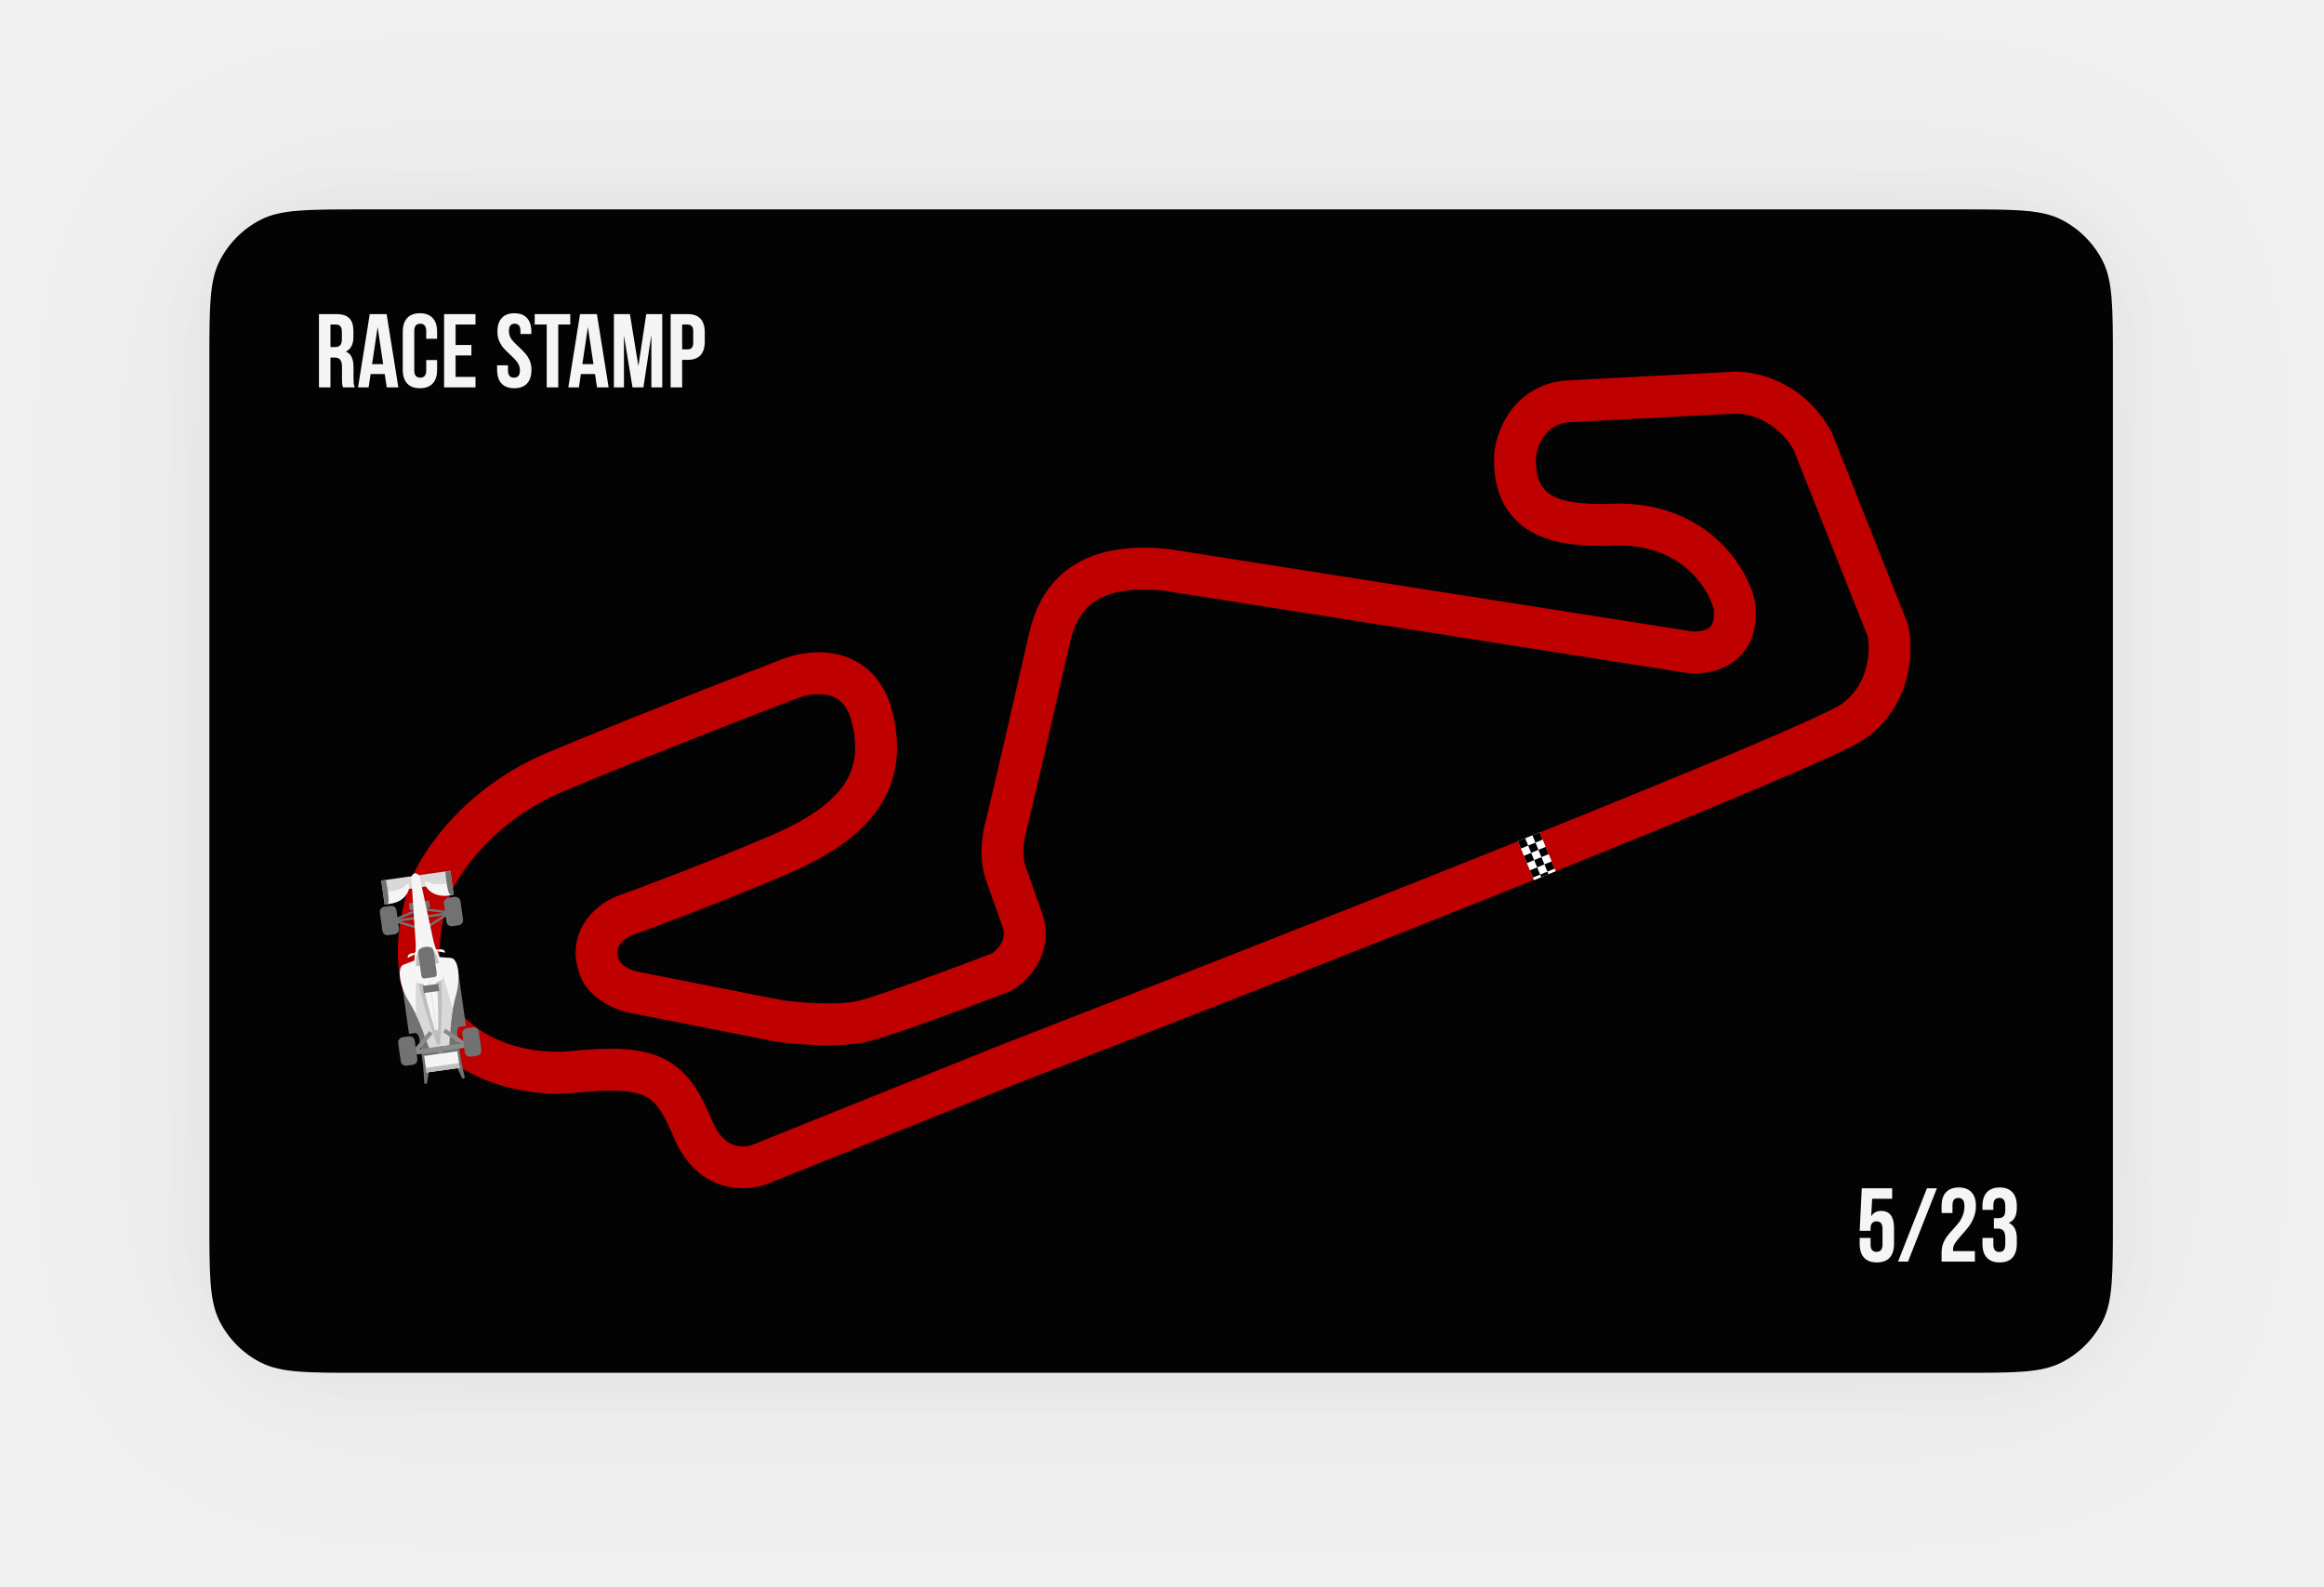
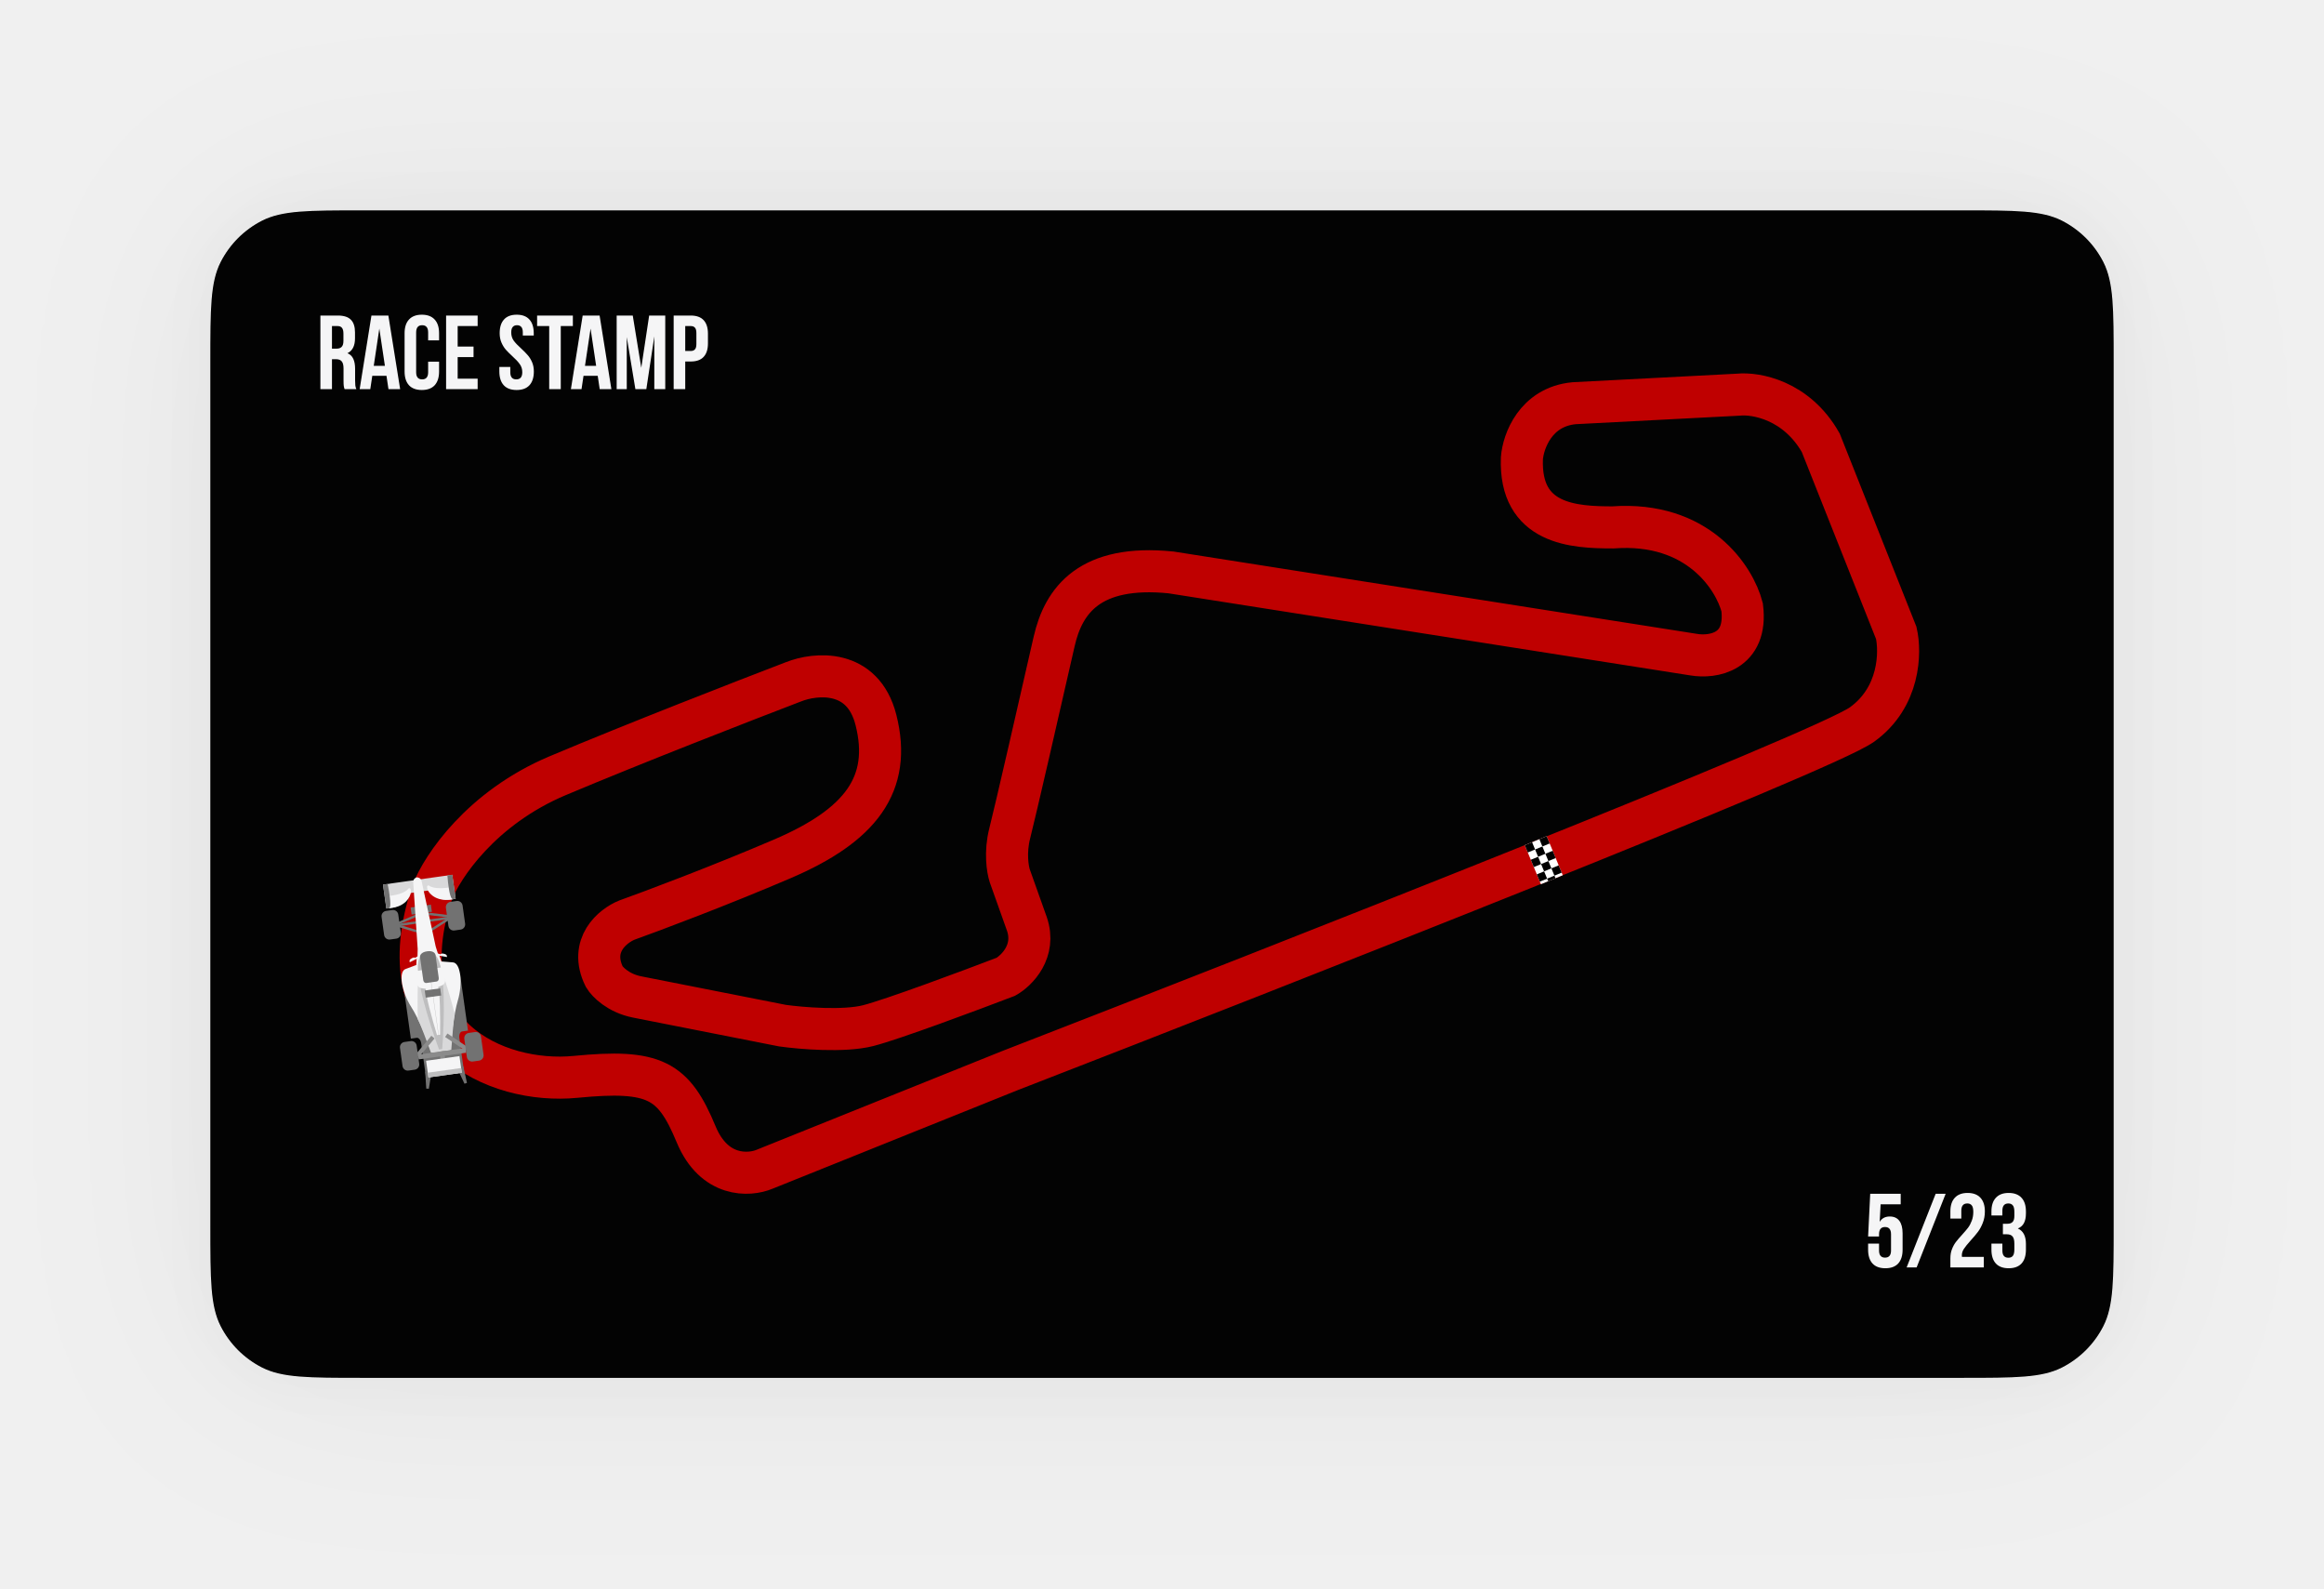
- <svg xmlns="http://www.w3.org/2000/svg" width="444" height="303" viewBox="0 0 444 303" fill="none">
+ <svg xmlns="http://www.w3.org/2000/svg" width="442" height="302" viewBox="0 0 442 302" fill="none">
  <g filter="url(#filter0_dd_715_35122)">
-     <path d="M40 68.8C40 58.719 40 53.679 41.962 49.828C43.688 46.441 46.441 43.688 49.828 41.962C53.679 40 58.719 40 68.8 40H374.867C384.948 40 389.988 40 393.839 41.962C397.225 43.688 399.979 46.441 401.705 49.828C403.667 53.679 403.667 58.719 403.667 68.8V233.45C403.667 243.531 403.667 248.571 401.705 252.422C399.979 255.809 397.225 258.562 393.839 260.288C389.988 262.25 384.948 262.25 374.867 262.25H68.8C58.719 262.25 53.679 262.25 49.828 260.288C46.441 258.562 43.688 255.809 41.962 252.422C40 248.571 40 243.531 40 233.45V68.8Z" fill="#030303" />
+     <path d="M40 68.8C40 58.719 40 53.679 41.962 49.828C43.688 46.441 46.441 43.688 49.828 41.962C53.679 40 58.719 40 68.8 40H373.2C383.281 40 388.321 40 392.172 41.962C395.559 43.688 398.312 46.441 400.038 49.828C402 53.679 402 58.719 402 68.8V233.2C402 243.281 402 248.321 400.038 252.172C398.312 255.559 395.559 258.312 392.172 260.038C388.321 262 383.281 262 373.2 262H68.8C58.719 262 53.679 262 49.828 260.038C46.441 258.312 43.688 255.559 41.962 252.172C40 248.321 40 243.281 40 233.2V68.8Z" fill="#030303" />
    <path d="M357.374 237.78C357.374 238.687 357.754 239.14 358.514 239.14C359.274 239.14 359.654 238.687 359.654 237.78V234.7C359.654 233.78 359.274 233.32 358.514 233.32C357.754 233.32 357.374 233.78 357.374 234.7V235.12H355.294L355.694 227H361.494V229H357.674L357.494 232.34C357.907 231.66 358.547 231.32 359.414 231.32C360.214 231.32 360.82 231.593 361.234 232.14C361.647 232.687 361.854 233.48 361.854 234.52V237.64C361.854 238.773 361.574 239.647 361.014 240.26C360.454 240.86 359.64 241.16 358.574 241.16C357.507 241.16 356.694 240.86 356.134 240.26C355.574 239.647 355.294 238.773 355.294 237.64V236.48H357.374V237.78ZM370.043 227L364.523 241H362.623L368.143 227H370.043ZM375.301 230.44C375.301 229.84 375.201 229.427 375.001 229.2C374.814 228.96 374.534 228.84 374.161 228.84C373.401 228.84 373.021 229.3 373.021 230.22V231.72H370.941V230.36C370.941 229.227 371.221 228.36 371.781 227.76C372.341 227.147 373.154 226.84 374.221 226.84C375.287 226.84 376.101 227.147 376.661 227.76C377.221 228.36 377.501 229.227 377.501 230.36C377.501 231.147 377.367 231.873 377.101 232.54C376.847 233.193 376.541 233.76 376.181 234.24C375.821 234.72 375.354 235.273 374.781 235.9C374.207 236.54 373.787 237.06 373.521 237.46C373.254 237.86 373.121 238.273 373.121 238.7C373.121 238.833 373.127 238.933 373.141 239H377.301V241H370.941V239.28C370.941 238.627 371.041 238.047 371.241 237.54C371.441 237.02 371.687 236.567 371.981 236.18C372.274 235.793 372.661 235.34 373.141 234.82C373.634 234.273 374.021 233.82 374.301 233.46C374.581 233.087 374.814 232.647 375.001 232.14C375.201 231.633 375.301 231.067 375.301 230.44ZM383.11 230.44C383.11 229.84 383.01 229.427 382.81 229.2C382.624 228.96 382.344 228.84 381.97 228.84C381.21 228.84 380.83 229.3 380.83 230.22V231.12H378.75V230.36C378.75 229.227 379.03 228.36 379.59 227.76C380.15 227.147 380.964 226.84 382.03 226.84C383.097 226.84 383.91 227.147 384.47 227.76C385.03 228.36 385.31 229.227 385.31 230.36V230.72C385.31 231.48 385.184 232.1 384.93 232.58C384.677 233.047 384.29 233.387 383.77 233.6C384.797 234.053 385.31 235.033 385.31 236.54V237.64C385.31 238.773 385.03 239.647 384.47 240.26C383.91 240.86 383.097 241.16 382.03 241.16C380.964 241.16 380.15 240.86 379.59 240.26C379.03 239.647 378.75 238.773 378.75 237.64V236.48H380.83V237.78C380.83 238.7 381.21 239.16 381.97 239.16C382.344 239.16 382.624 239.047 382.81 238.82C383.01 238.58 383.11 238.167 383.11 237.58V236.48C383.11 235.84 382.997 235.387 382.77 235.12C382.544 234.84 382.177 234.7 381.67 234.7H380.93V232.7H381.79C382.23 232.7 382.557 232.587 382.77 232.36C382.997 232.133 383.11 231.753 383.11 231.22V230.44Z" fill="#F5F5F6" />
    <path d="M65.537 74C65.457 73.773 65.403 73.56 65.377 73.36C65.35 73.16 65.337 72.8 65.337 72.28V70.08C65.337 69.44 65.223 68.987 64.997 68.72C64.77 68.44 64.403 68.3 63.897 68.3H63.137V74H60.937V60H64.257C65.39 60 66.217 60.267 66.737 60.8C67.257 61.32 67.517 62.127 67.517 63.22V64.32C67.517 65.76 67.037 66.707 66.077 67.16C66.597 67.373 66.97 67.733 67.197 68.24C67.423 68.733 67.537 69.367 67.537 70.14V72.3C67.537 72.7 67.55 73.027 67.577 73.28C67.603 73.52 67.67 73.76 67.777 74H65.537ZM63.137 66.3H63.997C64.437 66.3 64.763 66.187 64.977 65.96C65.203 65.733 65.317 65.353 65.317 64.82V63.44C65.317 62.933 65.223 62.567 65.037 62.34C64.863 62.113 64.583 62 64.197 62H63.137V66.3ZM73.884 74L73.504 71.46H70.804L70.424 74H68.404L70.644 60H73.864L76.104 74H73.884ZM73.204 69.56L72.144 62.48L71.084 69.56H73.204ZM83.508 70.64C83.508 71.773 83.228 72.647 82.668 73.26C82.108 73.86 81.295 74.16 80.228 74.16C79.162 74.16 78.348 73.86 77.788 73.26C77.228 72.647 76.948 71.773 76.948 70.64V63.36C76.948 62.227 77.228 61.36 77.788 60.76C78.348 60.147 79.162 59.84 80.228 59.84C81.295 59.84 82.108 60.147 82.668 60.76C83.228 61.36 83.508 62.227 83.508 63.36V64.72H81.428V63.22C81.428 62.3 81.048 61.84 80.288 61.84C79.528 61.84 79.148 62.3 79.148 63.22V70.78C79.148 71.687 79.528 72.14 80.288 72.14C81.048 72.14 81.428 71.687 81.428 70.78V68.78H83.508V70.64ZM90.063 65.9V67.9H87.043V72H90.843V74H84.843V60H90.843V62H87.043V65.9H90.063ZM95.032 63.36C95.032 62.227 95.305 61.36 95.852 60.76C96.398 60.147 97.205 59.84 98.272 59.84C99.338 59.84 100.145 60.147 100.692 60.76C101.238 61.36 101.512 62.227 101.512 63.36V63.8H99.432V63.22C99.432 62.74 99.338 62.393 99.152 62.18C98.965 61.953 98.692 61.84 98.332 61.84C97.972 61.84 97.698 61.953 97.512 62.18C97.325 62.393 97.232 62.74 97.232 63.22C97.232 63.807 97.385 64.32 97.692 64.76C98.012 65.2 98.485 65.7 99.112 66.26C99.632 66.74 100.052 67.167 100.372 67.54C100.692 67.9 100.965 68.34 101.192 68.86C101.418 69.38 101.532 69.973 101.532 70.64C101.532 71.773 101.252 72.647 100.692 73.26C100.132 73.86 99.318 74.16 98.252 74.16C97.185 74.16 96.372 73.86 95.812 73.26C95.252 72.647 94.972 71.773 94.972 70.64V69.78H97.052V70.78C97.052 71.687 97.432 72.14 98.192 72.14C98.952 72.14 99.332 71.687 99.332 70.78C99.332 70.193 99.172 69.68 98.852 69.24C98.545 68.8 98.078 68.3 97.452 67.74C96.932 67.26 96.512 66.84 96.192 66.48C95.872 66.107 95.598 65.66 95.372 65.14C95.145 64.62 95.032 64.027 95.032 63.36ZM108.952 60V62H106.652V74H104.452V62H102.152V60H108.952ZM114.059 74L113.679 71.46H110.979L110.599 74H108.579L110.819 60H114.039L116.279 74H114.059ZM113.379 69.56L112.319 62.48L111.259 69.56H113.379ZM123.464 60H126.524V74H124.444V63.96L122.924 74H120.844L119.204 64.1V74H117.284V60H120.344L121.964 69.94L123.464 60ZM131.364 60C132.458 60 133.278 60.293 133.824 60.88C134.371 61.467 134.644 62.327 134.644 63.46V65.28C134.644 66.413 134.371 67.273 133.824 67.86C133.278 68.447 132.458 68.74 131.364 68.74H130.324V74H128.124V60H131.364ZM130.324 66.74H131.364C131.724 66.74 131.991 66.64 132.164 66.44C132.351 66.24 132.444 65.9 132.444 65.42V63.32C132.444 62.84 132.351 62.5 132.164 62.3C131.991 62.1 131.724 62 131.364 62H130.324V66.74Z" fill="#F5F5F6" />
    <path d="M192.05 203.588L145.423 222.33C142.512 223.56 135.831 223.953 132.397 215.689C128.105 205.359 124.552 203.293 109.454 204.768C94.356 206.244 73.04 196.799 82.218 169.645C84.093 164.824 91.484 153.647 106.049 147.508C120.614 141.369 142.019 133.046 150.9 129.651C155.094 127.979 164.103 127.083 166.59 136.883C169.699 149.132 163.63 156.954 148.828 163.299C136.986 168.376 124.157 173.187 119.223 174.958C116.559 176.04 111.97 179.71 114.93 185.731C115.523 186.715 117.595 188.86 121.147 189.568C124.7 190.276 141.081 193.503 148.828 195.028C152.331 195.52 160.492 196.209 165.11 195.028C169.728 193.848 184.501 188.338 191.31 185.731C193.382 184.55 197.083 180.89 195.307 175.696L192.05 166.546C191.656 165.365 191.103 162.089 192.05 158.429C192.998 154.769 198.07 132.603 200.487 121.977C202.278 114.108 207.296 107.308 222.691 108.843L322.162 124.487C325.665 125.077 332.405 124.103 331.339 115.484C329.908 109.926 322.991 99.103 306.768 100.284C299.366 100.284 288.975 99.782 289.449 87.15C289.696 83.952 292.025 77.38 299.366 76.671L330.599 75.048C333.905 74.704 341.671 76.052 346.29 84.198L360.648 120.354C361.487 123.994 361.358 132.574 354.135 137.768C346.911 142.963 243.069 183.812 192.05 203.588Z" stroke-width="8" stroke="#BF0000" />
    <g clip-path="url(#clip0_715_35122)">
      <g clip-path="url(#clip1_715_35122)">
        <rect width="6" height="24" transform="translate(290 160.715) rotate(-22.4086)" fill="white" />
        <rect width="1.5" height="1.5" transform="translate(290 160.715) rotate(-22.4086)" fill="black" />
        <rect width="1.5" height="1.5" transform="translate(291.145 163.488) rotate(-22.4086)" fill="black" />
        <rect width="1.5" height="1.5" transform="translate(292.287 166.262) rotate(-22.4086)" fill="black" />
        <rect width="1.5" height="1.5" transform="translate(291.959 161.53) rotate(-22.4086)" fill="black" />
        <rect width="1.5" height="1.5" transform="translate(293.102 164.303) rotate(-22.4086)" fill="black" />
        <rect width="1.5" height="1.5" transform="translate(294.246 167.077) rotate(-22.4086)" fill="black" />
        <rect width="1.5" height="1.5" transform="translate(292.773 159.571) rotate(-22.4086)" fill="black" />
        <rect width="1.5" height="1.5" transform="translate(293.918 162.345) rotate(-22.4086)" fill="black" />
        <rect width="1.5" height="1.5" transform="translate(295.061 165.119) rotate(-22.4086)" fill="black" />
        <rect width="1.5" height="1.5" transform="translate(296.203 167.891) rotate(-22.4086)" fill="black" />
        <rect width="1.5" height="1.5" transform="translate(294.732 160.386) rotate(-22.4086)" fill="black" />
        <rect width="1.5" height="1.5" transform="translate(295.875 163.16) rotate(-22.4086)" fill="black" />
        <rect width="1.5" height="1.5" transform="translate(297.02 165.932) rotate(-22.4086)" fill="black" />
      </g>
    </g>
    <rect x="82.139" y="173.375" width="3.889" height="1.373" transform="rotate(172 82.1387 173.375)" fill="#727272" />
    <rect x="85.564" y="174.74" width="4.118" height="0.458" transform="rotate(172 85.5645 174.74)" fill="#727272" />
    <rect x="85.416" y="174.923" width="3.977" height="0.458" transform="rotate(147.149 85.416 174.923)" fill="#727272" />
    <rect width="3.977" height="0.458" transform="matrix(-0.992689 -0.120704 -0.120704 0.992689 85.3711 174.009)" fill="#727272" />
    <rect width="4.118" height="0.458" transform="matrix(0.990268 -0.139173 -0.139173 -0.990268 75.5977 176.142)" fill="#727272" />
    <rect width="3.977" height="0.458" transform="matrix(0.957062 0.289883 0.289883 -0.957062 75.7891 176.276)" fill="#727272" />
    <rect x="75.584" y="175.385" width="3.977" height="0.458" transform="rotate(-22.9327 75.584 175.385)" fill="#727272" />
    <path d="M85.808 166.623L86.381 170.701C83.507 171.29 82.102 169.839 81.758 169.04L79.719 169.327L79.465 167.515L85.808 166.623Z" fill="#D9D9DA" stroke-width="0.5" stroke="#D9D9DA" />
    <path d="M81.47 168.618C82.504 169.397 84.93 169.133 85.901 168.919L86.156 170.732C83.282 171.32 81.877 169.87 81.534 169.071L81.47 168.618Z" fill="#F5F5F6" stroke-width="0.5" stroke-linejoin="round" stroke="#F5F5F6" />
    <path d="M85.81 166.621L86.383 170.699L86.156 170.731C85.743 170.419 85.451 167.904 85.357 166.685L85.81 166.621Z" fill="#727272" stroke-width="0.5" stroke="#727272" />
    <path d="M73.124 168.418L73.695 172.482C76.62 172.255 77.572 170.479 77.682 169.62L79.721 169.333L79.467 167.527L73.124 168.418Z" fill="#D9D9DA" stroke-width="0.5" stroke="#D9D9DA" />
    <path d="M77.848 169.142C77.116 170.164 74.838 170.561 73.897 170.616L74.15 172.419C76.923 172.214 77.813 170.449 77.911 169.593L77.848 169.142Z" fill="#F5F5F6" stroke-width="0.5" stroke-linejoin="round" stroke="#F5F5F6" />
    <path d="M73.124 168.418L73.697 172.496L73.898 172.468C74.169 172.06 73.763 169.561 73.526 168.362L73.124 168.418Z" fill="#727272" stroke-width="0.5" stroke="#727272" />
    <path d="M87.357 197.36L88.567 205.968C88.312 204.156 87.581 203.335 87.247 203.15L84.528 203.533L82.045 185.863L87.482 185.099L89.01 195.972L87.877 196.132C87.563 196.176 87.261 196.68 87.357 197.36Z" fill="#727272" />
    <path d="M88.566 205.968L87.246 203.151" stroke-width="0.5" stroke="black" />
    <path d="M87.926 203.055L87.246 203.151L88.566 205.968L87.926 203.055Z" fill="#727272" stroke-width="0.5" stroke="#727272" />
    <path d="M80.11 198.377L81.32 206.986C81.065 205.173 81.542 204.182 81.812 203.913L84.531 203.531L82.047 185.862L76.611 186.626L78.139 197.499L79.272 197.34C79.586 197.296 80.015 197.698 80.11 198.377Z" fill="#727272" />
    <path d="M81.318 206.987L81.811 203.915" stroke-width="0.5" stroke="black" />
    <path d="M81.131 204.01L81.811 203.915L81.318 206.987L81.131 204.01Z" fill="#727272" stroke-width="0.5" stroke="#727272" />
    <path d="M87.078 190.238C86.321 192.747 85.799 197.579 85.633 199.682L83.82 199.936L79.172 166.862C79.897 166.761 80.163 167.339 80.206 167.641L82.863 179.973L83.28 181.301L83.765 181.464C83.921 181.257 84.283 181.314 84.445 181.368C85.014 181.473 85.048 181.822 84.993 181.984L83.57 181.722L83.956 182.823L86.059 182.989C87.676 182.993 88.023 187.102 87.078 190.238Z" fill="#F5F5F6" />
    <path d="M78.215 191.482C79.634 193.685 81.468 198.186 82.207 200.161L84.02 199.907L79.371 166.832C78.647 166.934 78.55 167.564 78.593 167.866L79.438 180.453L79.402 181.844L78.981 182.134C78.774 181.978 78.442 182.133 78.301 182.229C77.783 182.487 77.847 182.832 77.944 182.973L79.239 182.329L79.172 183.493L77.197 184.233C75.643 184.682 76.442 188.728 78.215 191.482Z" fill="#F5F5F6" />
    <path d="M85.83 199.653L83.791 199.939L81.213 181.59L82.572 181.399C83.399 182.022 85.595 189.213 86.493 192.86C86.258 193.817 85.964 197.863 85.83 199.653Z" fill="#D9D9DA" />
    <path d="M81.98 200.195L84.019 199.908L81.44 181.559L80.081 181.75C79.458 182.577 79.329 190.095 79.471 193.848C79.961 194.703 81.359 198.511 81.98 200.195Z" fill="#D9D9DA" />
    <path d="M83.507 199.573C82.612 197.19 81.352 193.464 80.479 190.031C80.043 188.315 79.701 186.665 79.552 185.289C79.478 184.601 79.451 183.974 79.485 183.439C79.52 182.909 79.617 182.446 79.806 182.099L79.866 181.989L81.119 181.813L81.119 181.812L82.755 181.582L82.843 181.671C83.121 181.952 83.341 182.371 83.521 182.871C83.702 183.376 83.849 183.985 83.966 184.667C84.203 186.032 84.329 187.712 84.383 189.481C84.49 193.022 84.305 196.951 84.102 199.488L83.805 199.497L83.507 199.573Z" fill="#BEBEBF" />
    <path d="M83.372 196.78L83.118 196.836C82.7 195.468 82.094 193.377 81.636 191.551C81.407 190.639 81.214 189.788 81.1 189.125C81.043 188.794 81.004 188.503 80.992 188.272C80.987 188.184 80.988 188.101 80.992 188.026L80.422 187.947C80.236 187.933 79.983 187.899 79.761 187.758C79.516 187.602 79.342 187.34 79.286 186.94L79.001 184.9L78.966 184.653L81.851 184.247L81.852 184.251L81.621 184.283L83.375 196.764L83.398 196.763L83.433 196.755L81.68 184.277L84.332 183.904L84.367 184.152L84.656 186.191C84.712 186.591 84.617 186.891 84.425 187.108C84.25 187.305 84.016 187.407 83.841 187.472L83.315 187.705C83.34 187.776 83.363 187.856 83.383 187.942C83.435 188.167 83.478 188.458 83.514 188.791C83.587 189.46 83.636 190.332 83.668 191.272C83.731 193.153 83.724 195.33 83.699 196.76L83.372 196.78Z" fill="#F5F5F6" />
    <path d="M81.958 188.184L83.725 187.935L83.916 189.294L82.149 189.542L81.958 188.184ZM80.778 188.349L81.957 188.184L82.148 189.542L80.969 189.708L80.778 188.349Z" fill="#727272" />
    <path d="M81.231 180.889C82.409 180.724 82.788 181.286 82.831 181.588L83.435 185.892C83.512 186.435 83.204 186.617 83.04 186.64L82.059 186.778L81.231 180.889ZM81.077 186.919C80.913 186.942 80.567 186.852 80.49 186.309L79.885 182.004C79.843 181.702 80.053 181.057 81.231 180.891L82.058 186.781L81.077 186.919Z" fill="#727272" />
    <rect x="76.369" y="178.344" width="3.203" height="5.49" rx="1" transform="rotate(172 76.3691 178.344)" fill="#727272" />
    <rect x="88.602" y="176.624" width="3.203" height="5.49" rx="1" transform="rotate(172 88.6016 176.624)" fill="#727272" />
    <rect x="88.549" y="199.808" width="4.695" height="0.798" transform="rotate(-146.024 88.5488 199.808)" fill="#8B8B8B" />
    <rect x="88.668" y="200.178" width="4.575" height="0.915" transform="rotate(172 88.668 200.178)" fill="#8B8B8B" />
    <rect x="84.719" y="201.656" width="0.458" height="1.83" transform="rotate(172 84.7188 201.656)" fill="#8B8B8B" />
    <rect width="4.695" height="0.798" transform="matrix(0.643113 -0.765771 -0.765771 -0.643113 79.6289 201.061)" fill="#8B8B8B" />
    <rect width="4.575" height="0.915" transform="matrix(0.990268 -0.139173 -0.139173 -0.990268 79.6172 201.449)" fill="#8B8B8B" />
    <rect width="0.458" height="1.83" transform="matrix(0.990268 -0.139173 -0.139173 -0.990268 83.8223 201.783)" fill="#8B8B8B" />
    <rect x="92.106" y="201.543" width="3.203" height="5.49" rx="1" transform="rotate(172 92.1055 201.543)" fill="#727272" />
    <rect x="87.828" y="203.992" width="6.405" height="3.203" transform="rotate(172 87.8281 203.992)" fill="#F5F5F6" />
    <rect x="87.828" y="203.992" width="6.405" height="0.915" transform="rotate(172 87.8281 203.992)" fill="#BEBEBF" />
    <rect x="79.869" y="203.263" width="3.203" height="5.49" rx="1" transform="rotate(172 79.8691 203.263)" fill="#727272" />
  </g>
  <defs>
-     <filter id="filter0_dd_715_35122" x="0" y="0" width="443.666" height="302.25" filterUnits="userSpaceOnUse" color-interpolation-filters="sRGB">
+     <filter id="filter0_dd_715_35122" x="0" y="0" width="442" height="302" filterUnits="userSpaceOnUse" color-interpolation-filters="sRGB">
      <feFlood flood-opacity="0" result="BackgroundImageFix" />
      <feColorMatrix in="SourceAlpha" type="matrix" values="0 0 0 0 0 0 0 0 0 0 0 0 0 0 0 0 0 0 127 0" result="hardAlpha" />
      <feOffset />
      <feGaussianBlur stdDeviation="20" />
      <feComposite in2="hardAlpha" operator="out" />
      <feColorMatrix type="matrix" values="0 0 0 0 0.012 0 0 0 0 0.012 0 0 0 0 0.012 0 0 0 0.05 0" />
      <feBlend mode="normal" in2="BackgroundImageFix" result="effect1_dropShadow_715_35122" />
      <feColorMatrix in="SourceAlpha" type="matrix" values="0 0 0 0 0 0 0 0 0 0 0 0 0 0 0 0 0 0 127 0" result="hardAlpha" />
      <feOffset />
      <feGaussianBlur stdDeviation="5" />
      <feComposite in2="hardAlpha" operator="out" />
      <feColorMatrix type="matrix" values="0 0 0 0 0.012 0 0 0 0 0.012 0 0 0 0 0.012 0 0 0 0.03 0" />
      <feBlend mode="normal" in2="effect1_dropShadow_715_35122" result="effect2_dropShadow_715_35122" />
      <feBlend mode="normal" in="SourceGraphic" in2="effect2_dropShadow_715_35122" result="shape" />
    </filter>
    <clipPath id="clip0_715_35122">
      <rect width="4.5" height="8.03" fill="white" transform="translate(290 160.715) rotate(-22.4086)" />
    </clipPath>
    <clipPath id="clip1_715_35122">
      <rect width="6" height="24" fill="white" transform="translate(290 160.715) rotate(-22.4086)" />
    </clipPath>
  </defs>
</svg>
